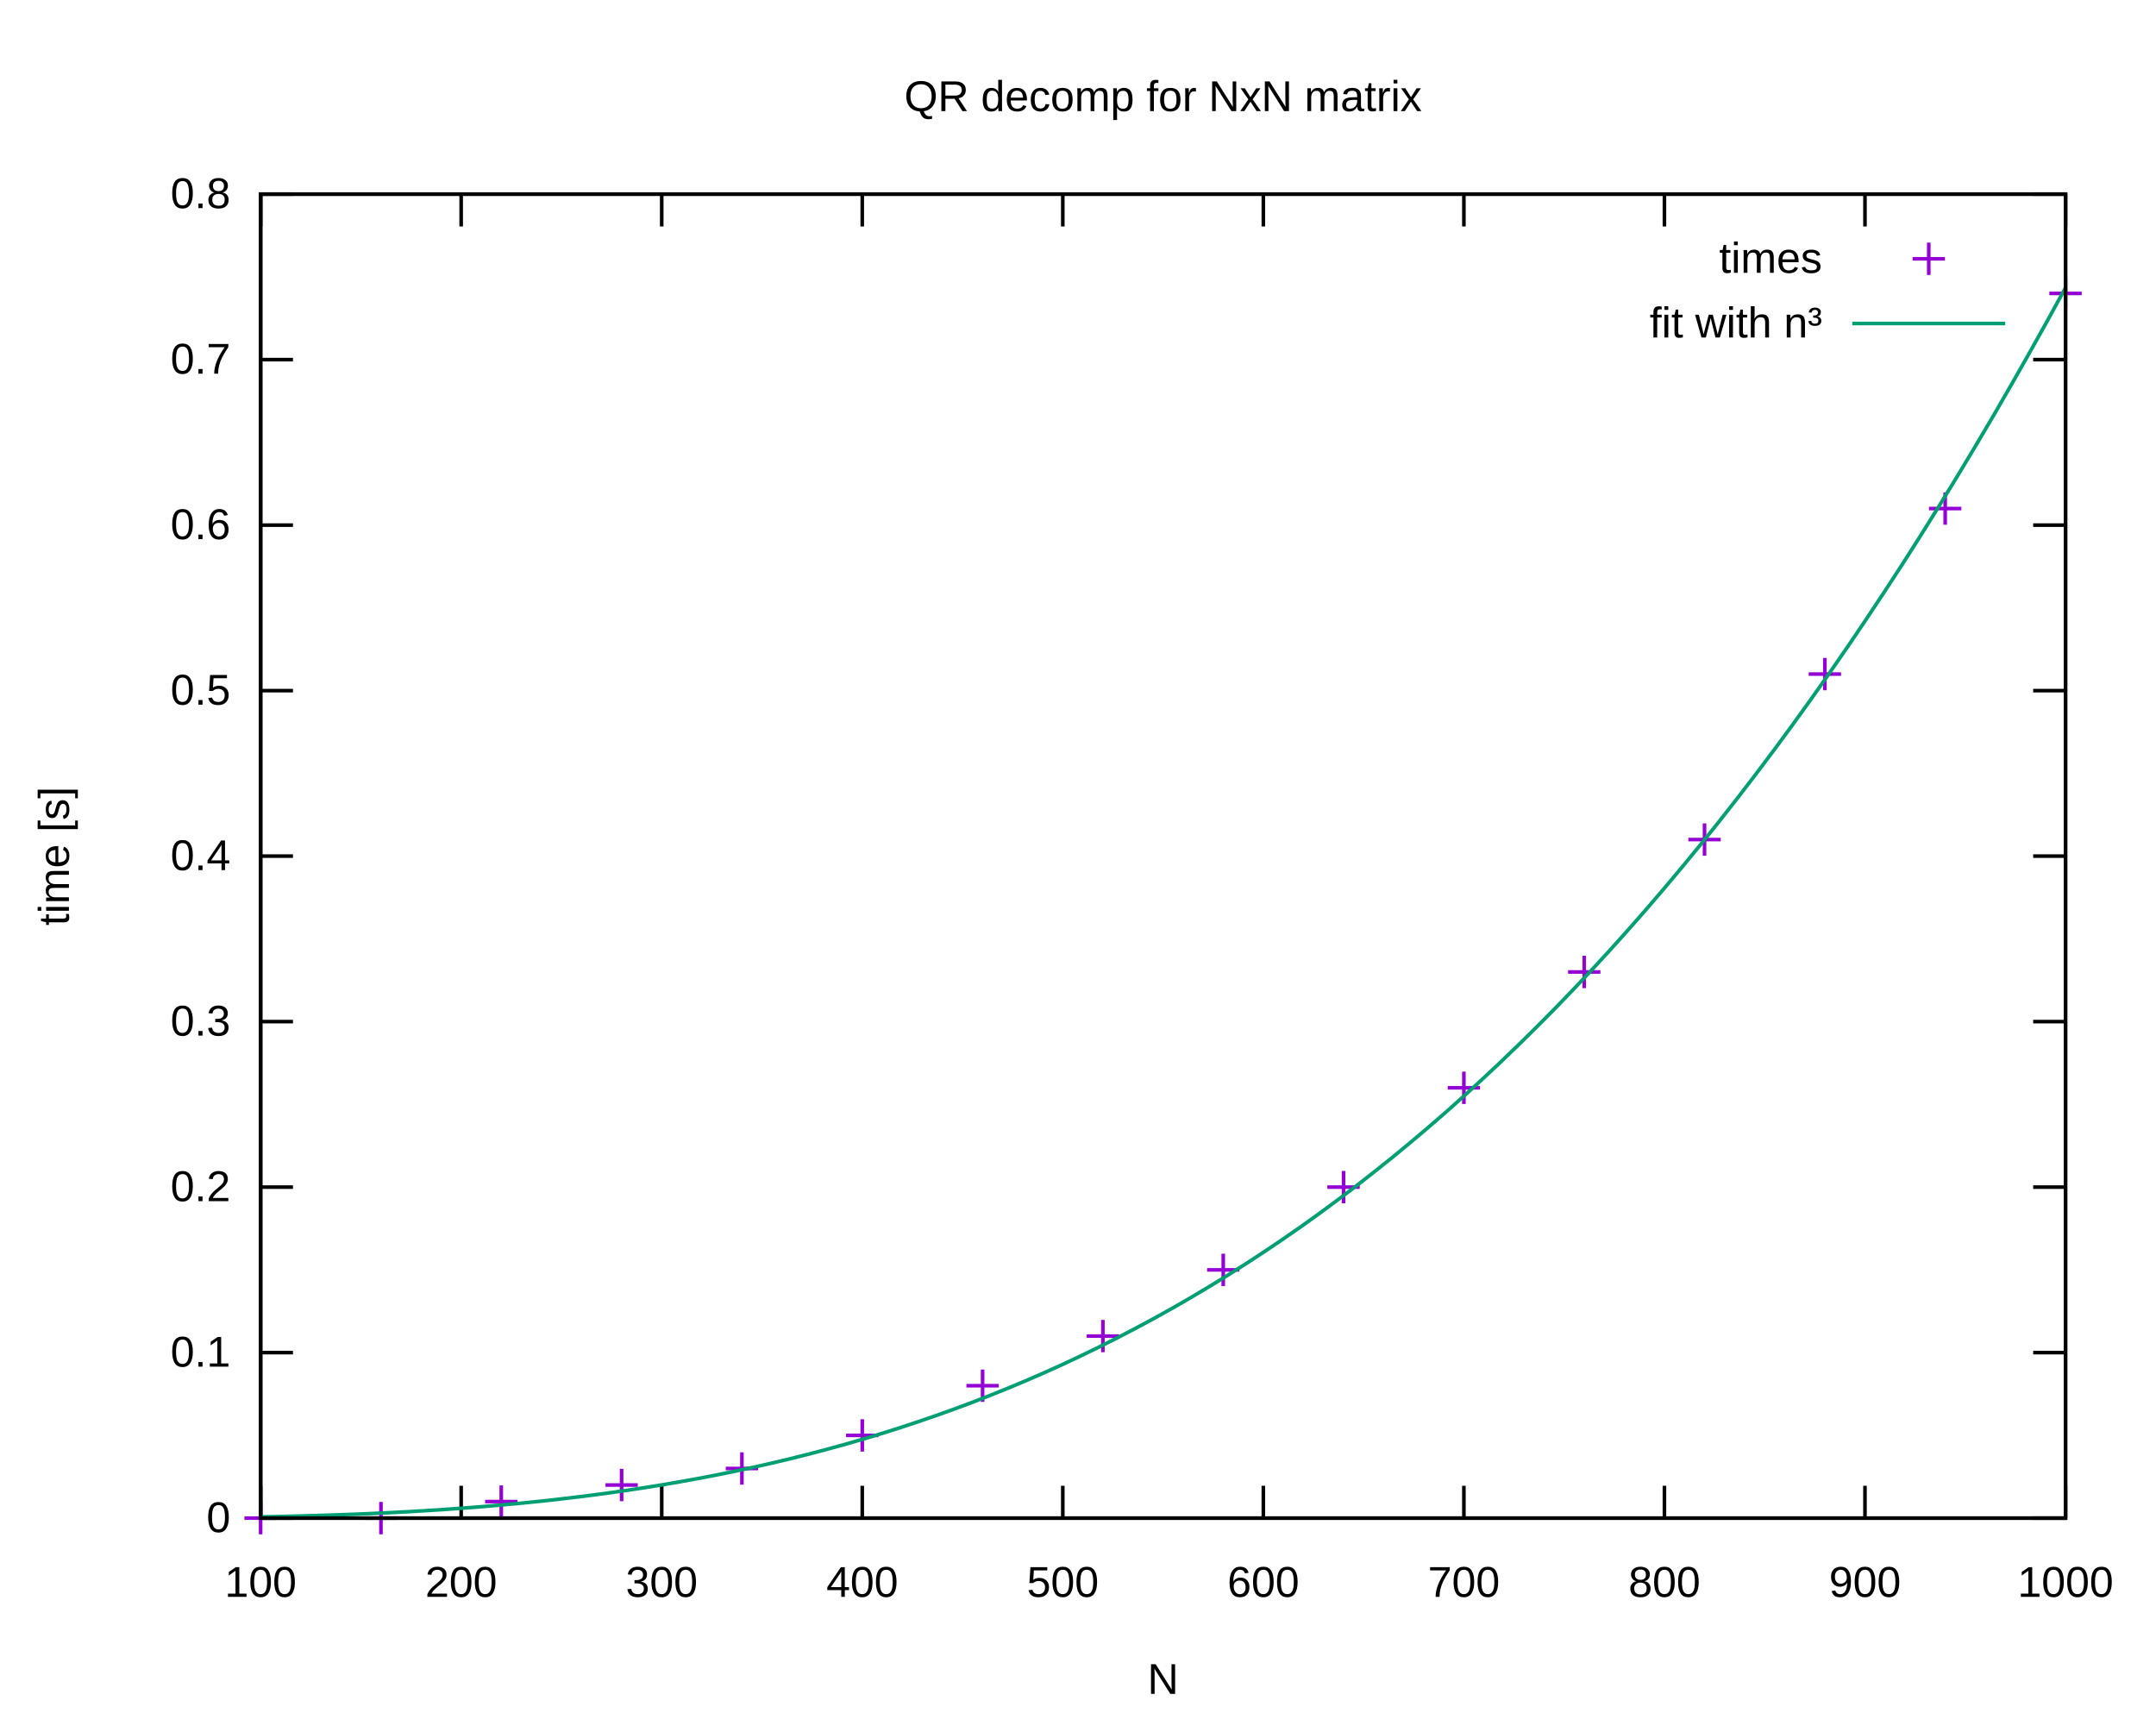
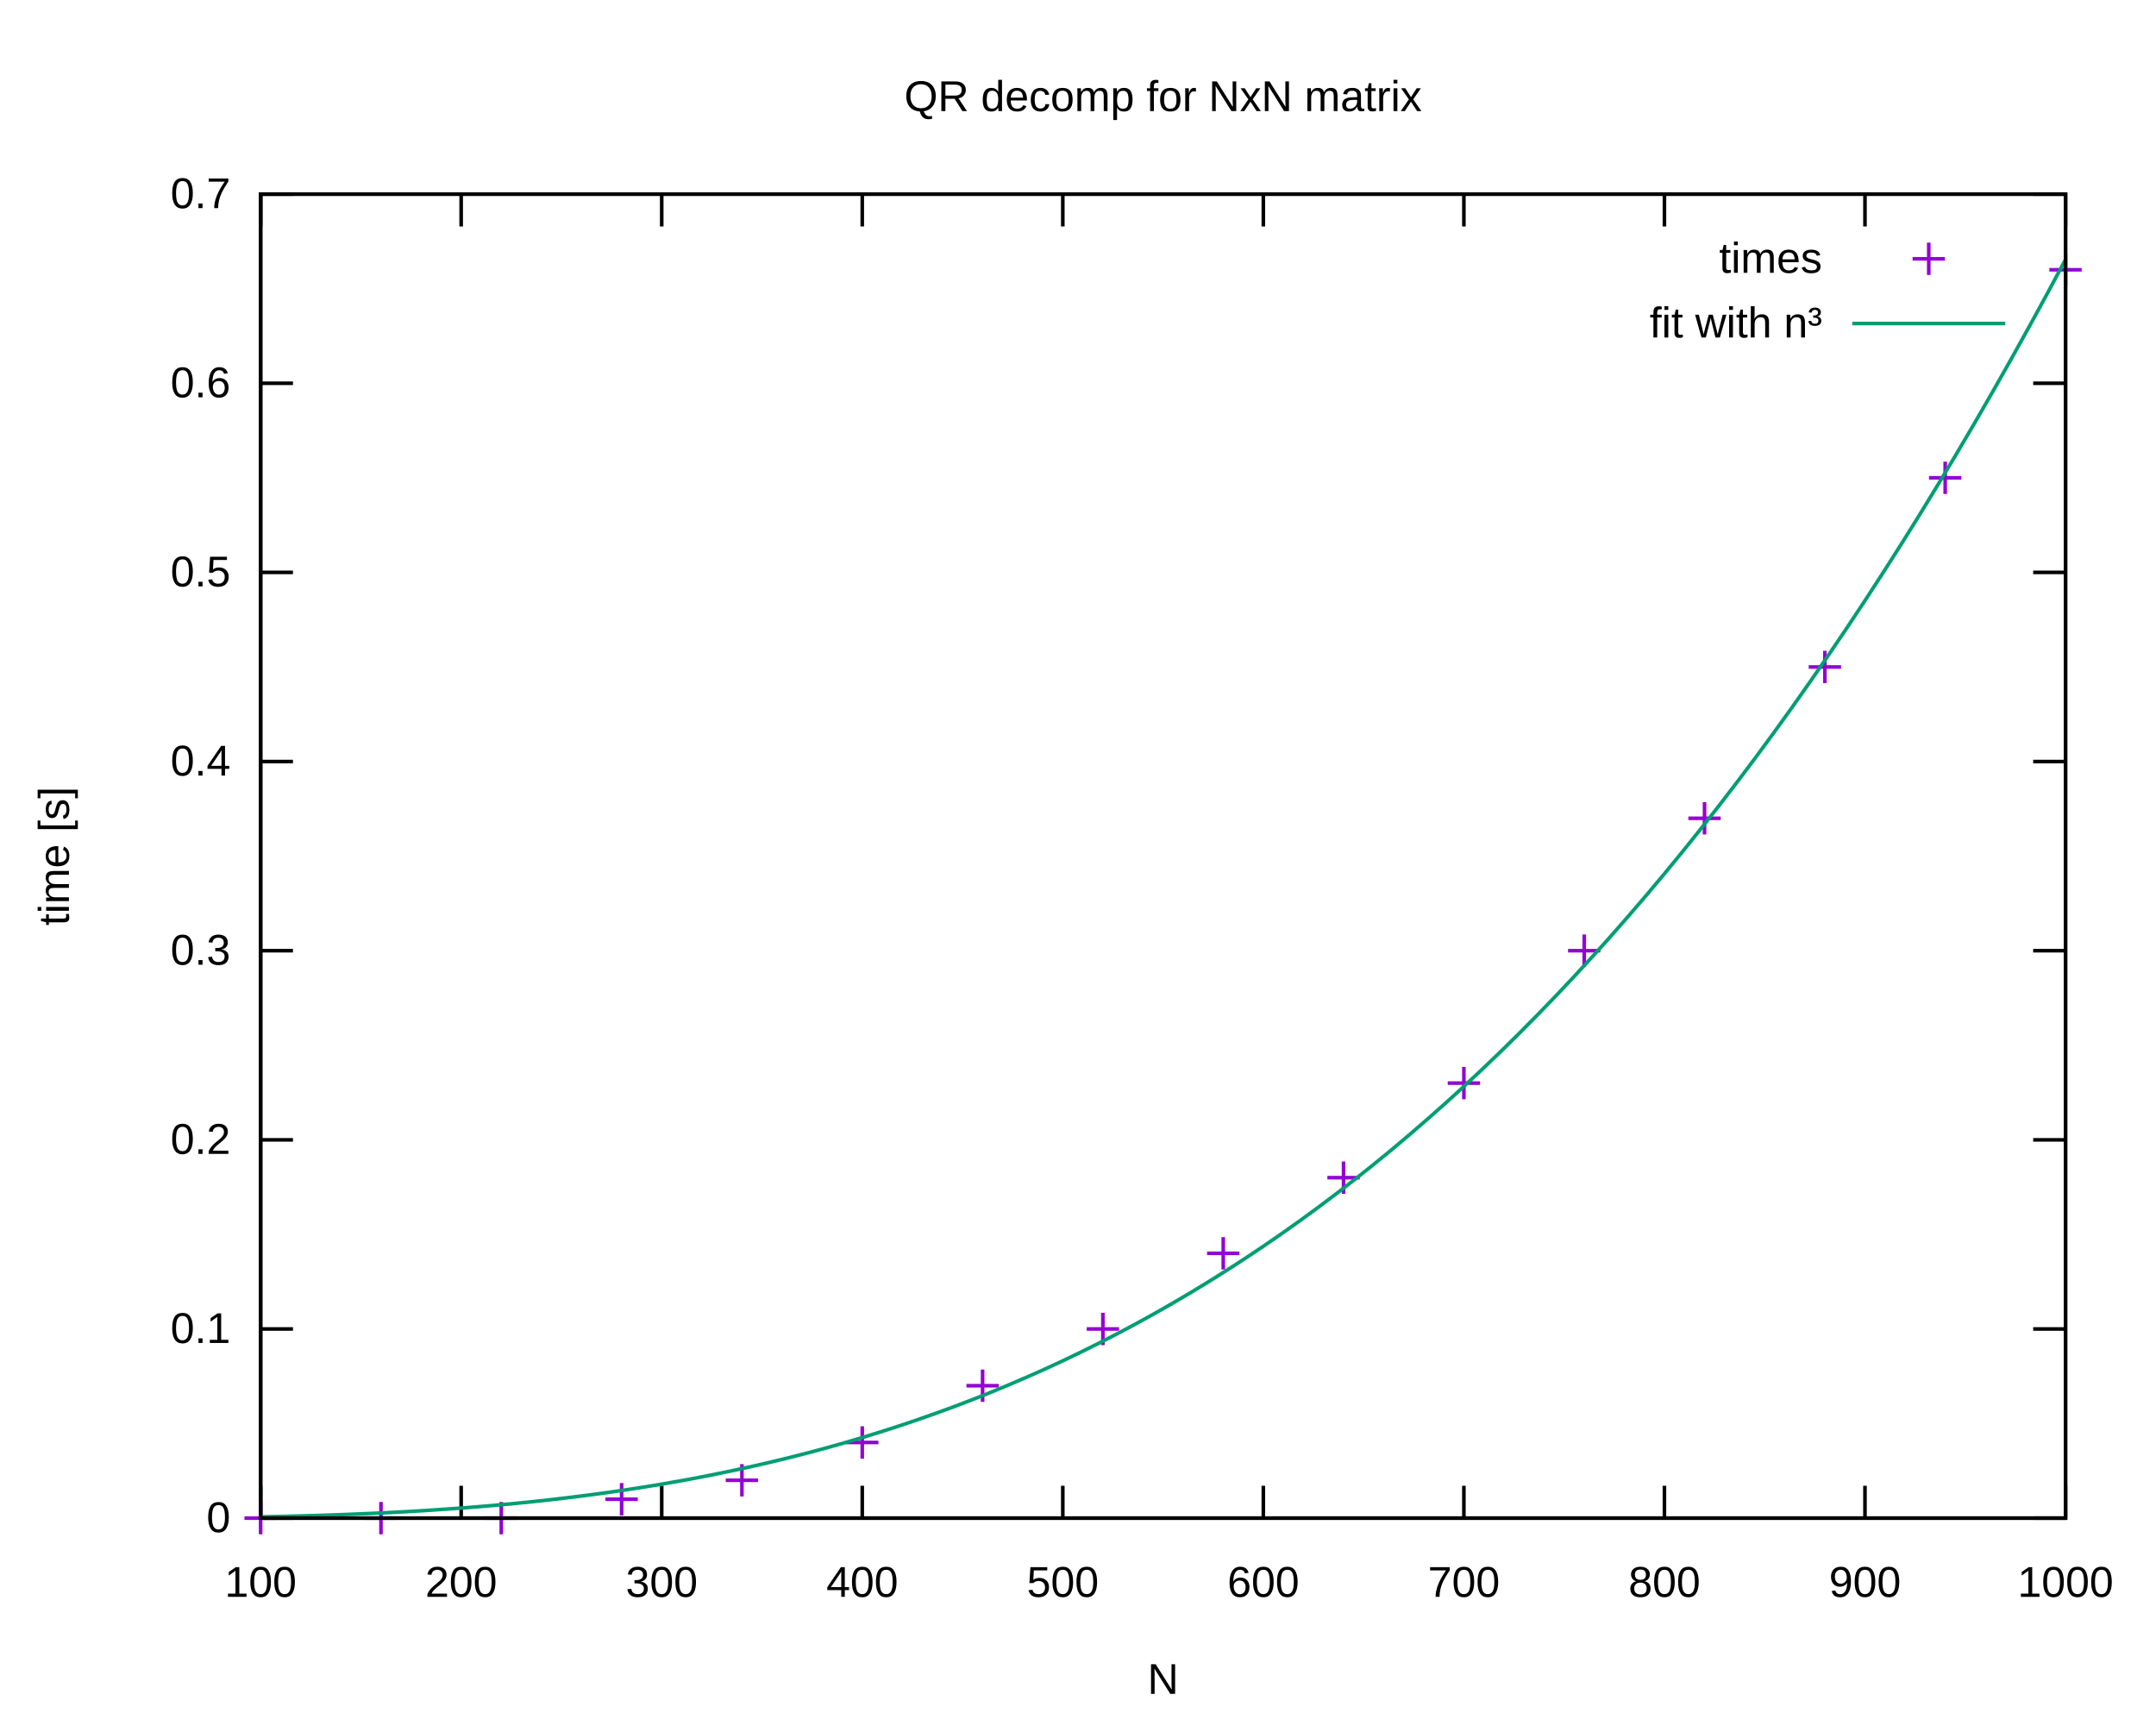
<svg xmlns="http://www.w3.org/2000/svg" xmlns:xlink="http://www.w3.org/1999/xlink" width="600" height="480" viewBox="0 0 600 480">
  <g id="gnuplot_canvas">
    <rect x="0" y="0" width="600" height="480" fill="none" />
    <defs>
      <circle id="gpDot" r="0.5" stroke-width="0.5" stroke="currentColor" />
      <path id="gpPt0" stroke-width="0.222" stroke="currentColor" d="M-1,0 h2 M0,-1 v2" />
      <path id="gpPt1" stroke-width="0.222" stroke="currentColor" d="M-1,-1 L1,1 M1,-1 L-1,1" />
      <path id="gpPt2" stroke-width="0.222" stroke="currentColor" d="M-1,0 L1,0 M0,-1 L0,1 M-1,-1 L1,1 M-1,1 L1,-1" />
      <rect id="gpPt3" stroke-width="0.222" stroke="currentColor" x="-1" y="-1" width="2" height="2" />
      <rect id="gpPt4" stroke-width="0.222" stroke="currentColor" fill="currentColor" x="-1" y="-1" width="2" height="2" />
      <circle id="gpPt5" stroke-width="0.222" stroke="currentColor" cx="0" cy="0" r="1" />
      <use xlink:href="#gpPt5" id="gpPt6" fill="currentColor" stroke="none" />
      <path id="gpPt7" stroke-width="0.222" stroke="currentColor" d="M0,-1.33 L-1.33,0.67 L1.33,0.67 z" />
      <use xlink:href="#gpPt7" id="gpPt8" fill="currentColor" stroke="none" />
      <use xlink:href="#gpPt7" id="gpPt9" stroke="currentColor" transform="rotate(180)" />
      <use xlink:href="#gpPt9" id="gpPt10" fill="currentColor" stroke="none" />
      <use xlink:href="#gpPt3" id="gpPt11" stroke="currentColor" transform="rotate(45)" />
      <use xlink:href="#gpPt11" id="gpPt12" fill="currentColor" stroke="none" />
      <path id="gpPt13" stroke-width="0.222" stroke="currentColor" d="M0,1.330 L1.265,0.411 L0.782,-1.067 L-0.782,-1.076 L-1.265,0.411 z" />
      <use xlink:href="#gpPt13" id="gpPt14" fill="currentColor" stroke="none" />
      <filter id="textbox" filterUnits="objectBoundingBox" x="0" y="0" height="1" width="1">
        <feFlood flood-color="white" flood-opacity="1" result="bgnd" />
        <feComposite in="SourceGraphic" in2="bgnd" operator="atop" />
      </filter>
      <filter id="greybox" filterUnits="objectBoundingBox" x="0" y="0" height="1" width="1">
        <feFlood flood-color="lightgrey" flood-opacity="1" result="grey" />
        <feComposite in="SourceGraphic" in2="grey" operator="atop" />
      </filter>
    </defs>
    <g fill="none" color="white" stroke="currentColor" stroke-width="1.00" stroke-linecap="butt" stroke-linejoin="miter">
</g>
    <g fill="none" color="black" stroke="currentColor" stroke-width="1.00" stroke-linecap="butt" stroke-linejoin="miter">
      <path stroke="black" d="M72.53,422.40 L81.53,422.40 M574.82,422.40 L565.82,422.40  " />
      <g transform="translate(64.14,426.30)" stroke="none" fill="black" font-family="Arial" font-size="12.00" text-anchor="end">
        <text>
          <tspan font-family="Arial"> 0</tspan>
        </text>
      </g>
    </g>
    <g fill="none" color="black" stroke="currentColor" stroke-width="1.00" stroke-linecap="butt" stroke-linejoin="miter">
-       <path stroke="black" d="M72.53,376.35 L81.53,376.35 M574.82,376.35 L565.82,376.35  " />
-       <g transform="translate(64.14,380.25)" stroke="none" fill="black" font-family="Arial" font-size="12.00" text-anchor="end">
+       <path stroke="black" d="M72.53,369.77 L81.53,369.77 M574.82,369.77 L565.82,369.77  " />
+       <g transform="translate(64.14,373.67)" stroke="none" fill="black" font-family="Arial" font-size="12.00" text-anchor="end">
        <text>
          <tspan font-family="Arial"> 0.1</tspan>
        </text>
      </g>
    </g>
    <g fill="none" color="black" stroke="currentColor" stroke-width="1.00" stroke-linecap="butt" stroke-linejoin="miter">
-       <path stroke="black" d="M72.53,330.30 L81.53,330.30 M574.82,330.30 L565.82,330.30  " />
-       <g transform="translate(64.14,334.20)" stroke="none" fill="black" font-family="Arial" font-size="12.00" text-anchor="end">
+       <path stroke="black" d="M72.53,317.15 L81.53,317.15 M574.82,317.15 L565.82,317.15  " />
+       <g transform="translate(64.14,321.05)" stroke="none" fill="black" font-family="Arial" font-size="12.00" text-anchor="end">
        <text>
          <tspan font-family="Arial"> 0.2</tspan>
        </text>
      </g>
    </g>
    <g fill="none" color="black" stroke="currentColor" stroke-width="1.00" stroke-linecap="butt" stroke-linejoin="miter">
-       <path stroke="black" d="M72.53,284.25 L81.53,284.25 M574.82,284.25 L565.82,284.25  " />
-       <g transform="translate(64.14,288.15)" stroke="none" fill="black" font-family="Arial" font-size="12.00" text-anchor="end">
+       <path stroke="black" d="M72.53,264.52 L81.53,264.52 M574.82,264.52 L565.82,264.52  " />
+       <g transform="translate(64.14,268.42)" stroke="none" fill="black" font-family="Arial" font-size="12.00" text-anchor="end">
        <text>
          <tspan font-family="Arial"> 0.3</tspan>
        </text>
      </g>
    </g>
    <g fill="none" color="black" stroke="currentColor" stroke-width="1.00" stroke-linecap="butt" stroke-linejoin="miter">
-       <path stroke="black" d="M72.53,238.20 L81.53,238.20 M574.82,238.20 L565.82,238.20  " />
-       <g transform="translate(64.14,242.10)" stroke="none" fill="black" font-family="Arial" font-size="12.00" text-anchor="end">
+       <path stroke="black" d="M72.53,211.89 L81.53,211.89 M574.82,211.89 L565.82,211.89  " />
+       <g transform="translate(64.14,215.79)" stroke="none" fill="black" font-family="Arial" font-size="12.00" text-anchor="end">
        <text>
          <tspan font-family="Arial"> 0.4</tspan>
        </text>
      </g>
    </g>
    <g fill="none" color="black" stroke="currentColor" stroke-width="1.00" stroke-linecap="butt" stroke-linejoin="miter">
-       <path stroke="black" d="M72.53,192.16 L81.53,192.16 M574.82,192.16 L565.82,192.16  " />
-       <g transform="translate(64.14,196.06)" stroke="none" fill="black" font-family="Arial" font-size="12.00" text-anchor="end">
+       <path stroke="black" d="M72.53,159.26 L81.53,159.26 M574.82,159.26 L565.82,159.26  " />
+       <g transform="translate(64.14,163.16)" stroke="none" fill="black" font-family="Arial" font-size="12.00" text-anchor="end">
        <text>
          <tspan font-family="Arial"> 0.5</tspan>
        </text>
      </g>
    </g>
    <g fill="none" color="black" stroke="currentColor" stroke-width="1.00" stroke-linecap="butt" stroke-linejoin="miter">
-       <path stroke="black" d="M72.53,146.11 L81.53,146.11 M574.82,146.11 L565.82,146.11  " />
-       <g transform="translate(64.14,150.01)" stroke="none" fill="black" font-family="Arial" font-size="12.00" text-anchor="end">
+       <path stroke="black" d="M72.53,106.64 L81.53,106.64 M574.82,106.64 L565.82,106.64  " />
+       <g transform="translate(64.14,110.54)" stroke="none" fill="black" font-family="Arial" font-size="12.00" text-anchor="end">
        <text>
          <tspan font-family="Arial"> 0.6</tspan>
-         </text>
-       </g>
-     </g>
-     <g fill="none" color="black" stroke="currentColor" stroke-width="1.00" stroke-linecap="butt" stroke-linejoin="miter">
-       <path stroke="black" d="M72.53,100.06 L81.53,100.06 M574.82,100.06 L565.82,100.06  " />
-       <g transform="translate(64.14,103.96)" stroke="none" fill="black" font-family="Arial" font-size="12.00" text-anchor="end">
-         <text>
-           <tspan font-family="Arial"> 0.7</tspan>
        </text>
      </g>
    </g>
    <g fill="none" color="black" stroke="currentColor" stroke-width="1.00" stroke-linecap="butt" stroke-linejoin="miter">
      <path stroke="black" d="M72.53,54.01 L81.53,54.01 M574.82,54.01 L565.82,54.01  " />
      <g transform="translate(64.14,57.91)" stroke="none" fill="black" font-family="Arial" font-size="12.00" text-anchor="end">
        <text>
-           <tspan font-family="Arial"> 0.8</tspan>
+           <tspan font-family="Arial"> 0.7</tspan>
        </text>
      </g>
    </g>
    <g fill="none" color="black" stroke="currentColor" stroke-width="1.00" stroke-linecap="butt" stroke-linejoin="miter">
      <path stroke="black" d="M72.53,422.40 L72.53,413.40 M72.53,54.01 L72.53,63.01  " />
      <g transform="translate(72.53,444.30)" stroke="none" fill="black" font-family="Arial" font-size="12.00" text-anchor="middle">
        <text>
          <tspan font-family="Arial"> 100</tspan>
        </text>
      </g>
    </g>
    <g fill="none" color="black" stroke="currentColor" stroke-width="1.00" stroke-linecap="butt" stroke-linejoin="miter">
      <path stroke="black" d="M128.34,422.40 L128.34,413.40 M128.34,54.01 L128.34,63.01  " />
      <g transform="translate(128.34,444.30)" stroke="none" fill="black" font-family="Arial" font-size="12.00" text-anchor="middle">
        <text>
          <tspan font-family="Arial"> 200</tspan>
        </text>
      </g>
    </g>
    <g fill="none" color="black" stroke="currentColor" stroke-width="1.00" stroke-linecap="butt" stroke-linejoin="miter">
      <path stroke="black" d="M184.15,422.40 L184.15,413.40 M184.15,54.01 L184.15,63.01  " />
      <g transform="translate(184.15,444.30)" stroke="none" fill="black" font-family="Arial" font-size="12.00" text-anchor="middle">
        <text>
          <tspan font-family="Arial"> 300</tspan>
        </text>
      </g>
    </g>
    <g fill="none" color="black" stroke="currentColor" stroke-width="1.00" stroke-linecap="butt" stroke-linejoin="miter">
      <path stroke="black" d="M239.96,422.40 L239.96,413.40 M239.96,54.01 L239.96,63.01  " />
      <g transform="translate(239.96,444.30)" stroke="none" fill="black" font-family="Arial" font-size="12.00" text-anchor="middle">
        <text>
          <tspan font-family="Arial"> 400</tspan>
        </text>
      </g>
    </g>
    <g fill="none" color="black" stroke="currentColor" stroke-width="1.00" stroke-linecap="butt" stroke-linejoin="miter">
      <path stroke="black" d="M295.77,422.40 L295.77,413.40 M295.77,54.01 L295.77,63.01  " />
      <g transform="translate(295.77,444.30)" stroke="none" fill="black" font-family="Arial" font-size="12.00" text-anchor="middle">
        <text>
          <tspan font-family="Arial"> 500</tspan>
        </text>
      </g>
    </g>
    <g fill="none" color="black" stroke="currentColor" stroke-width="1.00" stroke-linecap="butt" stroke-linejoin="miter">
      <path stroke="black" d="M351.58,422.40 L351.58,413.40 M351.58,54.01 L351.58,63.01  " />
      <g transform="translate(351.58,444.30)" stroke="none" fill="black" font-family="Arial" font-size="12.00" text-anchor="middle">
        <text>
          <tspan font-family="Arial"> 600</tspan>
        </text>
      </g>
    </g>
    <g fill="none" color="black" stroke="currentColor" stroke-width="1.00" stroke-linecap="butt" stroke-linejoin="miter">
      <path stroke="black" d="M407.39,422.40 L407.39,413.40 M407.39,54.01 L407.39,63.01  " />
      <g transform="translate(407.39,444.30)" stroke="none" fill="black" font-family="Arial" font-size="12.00" text-anchor="middle">
        <text>
          <tspan font-family="Arial"> 700</tspan>
        </text>
      </g>
    </g>
    <g fill="none" color="black" stroke="currentColor" stroke-width="1.00" stroke-linecap="butt" stroke-linejoin="miter">
      <path stroke="black" d="M463.20,422.40 L463.20,413.40 M463.20,54.01 L463.20,63.01  " />
      <g transform="translate(463.20,444.30)" stroke="none" fill="black" font-family="Arial" font-size="12.00" text-anchor="middle">
        <text>
          <tspan font-family="Arial"> 800</tspan>
        </text>
      </g>
    </g>
    <g fill="none" color="black" stroke="currentColor" stroke-width="1.00" stroke-linecap="butt" stroke-linejoin="miter">
      <path stroke="black" d="M519.01,422.40 L519.01,413.40 M519.01,54.01 L519.01,63.01  " />
      <g transform="translate(519.01,444.30)" stroke="none" fill="black" font-family="Arial" font-size="12.00" text-anchor="middle">
        <text>
          <tspan font-family="Arial"> 900</tspan>
        </text>
      </g>
    </g>
    <g fill="none" color="black" stroke="currentColor" stroke-width="1.00" stroke-linecap="butt" stroke-linejoin="miter">
      <path stroke="black" d="M574.82,422.40 L574.82,413.40 M574.82,54.01 L574.82,63.01  " />
      <g transform="translate(574.82,444.30)" stroke="none" fill="black" font-family="Arial" font-size="12.00" text-anchor="middle">
        <text>
          <tspan font-family="Arial"> 1000</tspan>
        </text>
      </g>
    </g>
    <g fill="none" color="black" stroke="currentColor" stroke-width="1.00" stroke-linecap="butt" stroke-linejoin="miter">
</g>
    <g fill="none" color="black" stroke="currentColor" stroke-width="1.00" stroke-linecap="butt" stroke-linejoin="miter">
      <path stroke="black" d="M72.53,54.01 L72.53,422.40 L574.82,422.40 L574.82,54.01 L72.53,54.01 Z  " />
    </g>
    <g fill="none" color="black" stroke="currentColor" stroke-width="1.00" stroke-linecap="butt" stroke-linejoin="miter">
</g>
    <g id="gnuplot_plot_1">
      <g fill="none" color="black" stroke="currentColor" stroke-width="1.00" stroke-linecap="butt" stroke-linejoin="miter">
        <g transform="translate(507.09,75.91)" stroke="none" fill="black" font-family="Arial" font-size="12.00" text-anchor="end">
          <text>
            <tspan font-family="Arial">times</tspan>
          </text>
        </g>
      </g>
      <g fill="none" color="black" stroke="currentColor" stroke-width="1.00" stroke-linecap="butt" stroke-linejoin="miter">
        <use xlink:href="#gpPt0" transform="translate(72.53,422.40) scale(4.50)" color="rgb(148,   0, 211)" />
        <use xlink:href="#gpPt0" transform="translate(106.02,422.40) scale(4.50)" color="rgb(148,   0, 211)" />
-         <use xlink:href="#gpPt0" transform="translate(139.50,417.80) scale(4.50)" color="rgb(148,   0, 211)" />
-         <use xlink:href="#gpPt0" transform="translate(172.99,413.19) scale(4.50)" color="rgb(148,   0, 211)" />
-         <use xlink:href="#gpPt0" transform="translate(206.47,408.59) scale(4.50)" color="rgb(148,   0, 211)" />
-         <use xlink:href="#gpPt0" transform="translate(239.96,399.38) scale(4.50)" color="rgb(148,   0, 211)" />
+         <use xlink:href="#gpPt0" transform="translate(139.50,422.40) scale(4.50)" color="rgb(148,   0, 211)" />
+         <use xlink:href="#gpPt0" transform="translate(172.99,417.14) scale(4.50)" color="rgb(148,   0, 211)" />
+         <use xlink:href="#gpPt0" transform="translate(206.47,411.87) scale(4.50)" color="rgb(148,   0, 211)" />
+         <use xlink:href="#gpPt0" transform="translate(239.96,401.35) scale(4.50)" color="rgb(148,   0, 211)" />
        <use xlink:href="#gpPt0" transform="translate(273.45,385.56) scale(4.50)" color="rgb(148,   0, 211)" />
-         <use xlink:href="#gpPt0" transform="translate(306.93,371.75) scale(4.50)" color="rgb(148,   0, 211)" />
-         <use xlink:href="#gpPt0" transform="translate(340.42,353.33) scale(4.50)" color="rgb(148,   0, 211)" />
-         <use xlink:href="#gpPt0" transform="translate(373.90,330.30) scale(4.50)" color="rgb(148,   0, 211)" />
-         <use xlink:href="#gpPt0" transform="translate(407.39,302.67) scale(4.50)" color="rgb(148,   0, 211)" />
-         <use xlink:href="#gpPt0" transform="translate(440.88,270.44) scale(4.50)" color="rgb(148,   0, 211)" />
-         <use xlink:href="#gpPt0" transform="translate(474.36,233.60) scale(4.50)" color="rgb(148,   0, 211)" />
-         <use xlink:href="#gpPt0" transform="translate(507.85,187.55) scale(4.50)" color="rgb(148,   0, 211)" />
-         <use xlink:href="#gpPt0" transform="translate(541.33,141.50) scale(4.50)" color="rgb(148,   0, 211)" />
-         <use xlink:href="#gpPt0" transform="translate(574.82,81.64) scale(4.50)" color="rgb(148,   0, 211)" />
+         <use xlink:href="#gpPt0" transform="translate(306.93,369.77) scale(4.50)" color="rgb(148,   0, 211)" />
+         <use xlink:href="#gpPt0" transform="translate(340.42,348.72) scale(4.50)" color="rgb(148,   0, 211)" />
+         <use xlink:href="#gpPt0" transform="translate(373.90,327.67) scale(4.50)" color="rgb(148,   0, 211)" />
+         <use xlink:href="#gpPt0" transform="translate(407.39,301.36) scale(4.50)" color="rgb(148,   0, 211)" />
+         <use xlink:href="#gpPt0" transform="translate(440.88,264.52) scale(4.50)" color="rgb(148,   0, 211)" />
+         <use xlink:href="#gpPt0" transform="translate(474.36,227.68) scale(4.50)" color="rgb(148,   0, 211)" />
+         <use xlink:href="#gpPt0" transform="translate(507.85,185.58) scale(4.50)" color="rgb(148,   0, 211)" />
+         <use xlink:href="#gpPt0" transform="translate(541.33,132.95) scale(4.50)" color="rgb(148,   0, 211)" />
+         <use xlink:href="#gpPt0" transform="translate(574.82,75.06) scale(4.50)" color="rgb(148,   0, 211)" />
        <use xlink:href="#gpPt0" transform="translate(536.76,72.01) scale(4.50)" color="rgb(148,   0, 211)" />
      </g>
    </g>
    <g id="gnuplot_plot_2">
      <g fill="none" color="black" stroke="currentColor" stroke-width="1.00" stroke-linecap="butt" stroke-linejoin="miter">
        <g transform="translate(507.09,93.91)" stroke="none" fill="black" font-family="Arial" font-size="12.00" text-anchor="end">
          <text>
            <tspan font-family="Arial">fit with n³</tspan>
          </text>
        </g>
      </g>
      <g fill="none" color="black" stroke="currentColor" stroke-width="1.00" stroke-linecap="butt" stroke-linejoin="miter">
-         <path stroke="rgb(  0, 158, 115)" d="M515.48,90.01 L558.04,90.01 M72.53,422.06 L77.60,421.96 L82.68,421.83 L87.75,421.69 L92.82,421.53 L97.90,421.35   L102.97,421.14 L108.05,420.90 L113.12,420.64 L118.19,420.34 L123.27,420.02 L128.34,419.66 L133.41,419.27 L138.49,418.84   L143.56,418.38 L148.63,417.88 L153.71,417.34 L158.78,416.75 L163.86,416.13 L168.93,415.46 L174.00,414.74 L179.08,413.97   L184.15,413.16 L189.22,412.29 L194.30,411.37 L199.37,410.40 L204.44,409.37 L209.52,408.29 L214.59,407.14 L219.67,405.94   L224.74,404.67 L229.81,403.34 L234.89,401.95 L239.96,400.49 L245.03,398.96 L250.11,397.36 L255.18,395.69 L260.25,393.95   L265.33,392.14 L270.40,390.25 L275.48,388.28 L280.55,386.23 L285.62,384.11 L290.70,381.90 L295.77,379.61 L300.84,377.23   L305.92,374.76 L310.99,372.21 L316.06,369.57 L321.14,366.84 L326.21,364.02 L331.29,361.10 L336.36,358.08 L341.43,354.97   L346.51,351.76 L351.58,348.45 L356.65,345.04 L361.73,341.52 L366.80,337.90 L371.87,334.17 L376.95,330.34 L382.02,326.39   L387.10,322.34 L392.17,318.17 L397.24,313.89 L402.32,309.49 L407.39,304.97 L412.46,300.34 L417.54,295.58 L422.61,290.70   L427.68,285.70 L432.76,280.58 L437.83,275.33 L442.91,269.94 L447.98,264.43 L453.05,258.79 L458.13,253.02 L463.20,247.11   L468.27,241.07 L473.35,234.89 L478.42,228.57 L483.49,222.11 L488.57,215.50 L493.64,208.76 L498.72,201.87 L503.79,194.83   L508.86,187.64 L513.94,180.31 L519.01,172.82 L524.08,165.18 L529.16,157.39 L534.23,149.44 L539.30,141.33 L544.38,133.06   L549.45,124.64 L554.53,116.05 L559.60,107.29 L564.67,98.38 L569.75,89.29 L574.82,80.04  " />
+         <path stroke="rgb(  0, 158, 115)" d="M515.48,90.01 L558.04,90.01 M72.53,422.05 L77.60,421.95 L82.68,421.82 L87.75,421.68 L92.82,421.51 L97.90,421.32   L102.97,421.11 L108.05,420.87 L113.12,420.60 L118.19,420.30 L123.27,419.96 L128.34,419.60 L133.41,419.20 L138.49,418.76   L143.56,418.29 L148.63,417.78 L153.71,417.22 L158.78,416.62 L163.86,415.98 L168.93,415.30 L174.00,414.56 L179.08,413.78   L184.15,412.94 L189.22,412.06 L194.30,411.12 L199.37,410.12 L204.44,409.07 L209.52,407.96 L214.59,406.79 L219.67,405.56   L224.74,404.27 L229.81,402.91 L234.89,401.48 L239.96,399.99 L245.03,398.42 L250.11,396.79 L255.18,395.08 L260.25,393.30   L265.33,391.45 L270.40,389.51 L275.48,387.50 L280.55,385.40 L285.62,383.23 L290.70,380.97 L295.77,378.63 L300.84,376.19   L305.92,373.67 L310.99,371.06 L316.06,368.36 L321.14,365.57 L326.21,362.68 L331.29,359.69 L336.36,356.61 L341.43,353.43   L346.51,350.14 L351.58,346.76 L356.65,343.27 L361.73,339.67 L366.80,335.97 L371.87,332.15 L376.95,328.23 L382.02,324.20   L387.10,320.05 L392.17,315.78 L397.24,311.40 L402.32,306.90 L407.39,302.28 L412.46,297.54 L417.54,292.68 L422.61,287.69   L427.68,282.57 L432.76,277.33 L437.83,271.96 L442.91,266.45 L447.98,260.82 L453.05,255.05 L458.13,249.14 L463.20,243.10   L468.27,236.92 L473.35,230.59 L478.42,224.13 L483.49,217.52 L488.57,210.77 L493.64,203.87 L498.72,196.82 L503.79,189.62   L508.86,182.27 L513.94,174.76 L519.01,167.11 L524.08,159.29 L529.16,151.32 L534.23,143.19 L539.30,134.89 L544.38,126.44   L549.45,117.82 L554.53,109.03 L559.60,100.08 L564.67,90.96 L569.75,81.67 L574.82,72.20  " />
      </g>
    </g>
    <g fill="none" color="white" stroke="rgb(  0, 158, 115)" stroke-width="2.00" stroke-linecap="butt" stroke-linejoin="miter">
</g>
    <g fill="none" color="black" stroke="currentColor" stroke-width="2.00" stroke-linecap="butt" stroke-linejoin="miter">
</g>
    <g fill="none" color="black" stroke="black" stroke-width="1.00" stroke-linecap="butt" stroke-linejoin="miter">
</g>
    <g fill="none" color="black" stroke="currentColor" stroke-width="1.00" stroke-linecap="butt" stroke-linejoin="miter">
      <path stroke="black" d="M72.53,54.01 L72.53,422.40 L574.82,422.40 L574.82,54.01 L72.53,54.01 Z  " />
      <g transform="translate(19.18,238.21) rotate(270.00)" stroke="none" fill="black" font-family="Arial" font-size="12.00" text-anchor="middle">
        <text>
          <tspan font-family="Arial">time [s]</tspan>
        </text>
      </g>
    </g>
    <g fill="none" color="black" stroke="currentColor" stroke-width="1.00" stroke-linecap="butt" stroke-linejoin="miter">
      <g transform="translate(323.67,471.30)" stroke="none" fill="black" font-family="Arial" font-size="12.00" text-anchor="middle">
        <text>
          <tspan font-family="Arial">N</tspan>
        </text>
      </g>
    </g>
    <g fill="none" color="black" stroke="currentColor" stroke-width="1.00" stroke-linecap="butt" stroke-linejoin="miter">
</g>
    <g fill="none" color="black" stroke="currentColor" stroke-width="1.00" stroke-linecap="butt" stroke-linejoin="miter">
      <g transform="translate(323.67,30.91)" stroke="none" fill="black" font-family="Arial" font-size="12.00" text-anchor="middle">
        <text>
          <tspan font-family="Arial">QR decomp for NxN matrix</tspan>
        </text>
      </g>
    </g>
    <g fill="none" color="black" stroke="currentColor" stroke-width="1.00" stroke-linecap="butt" stroke-linejoin="miter">
</g>
  </g>
</svg>
